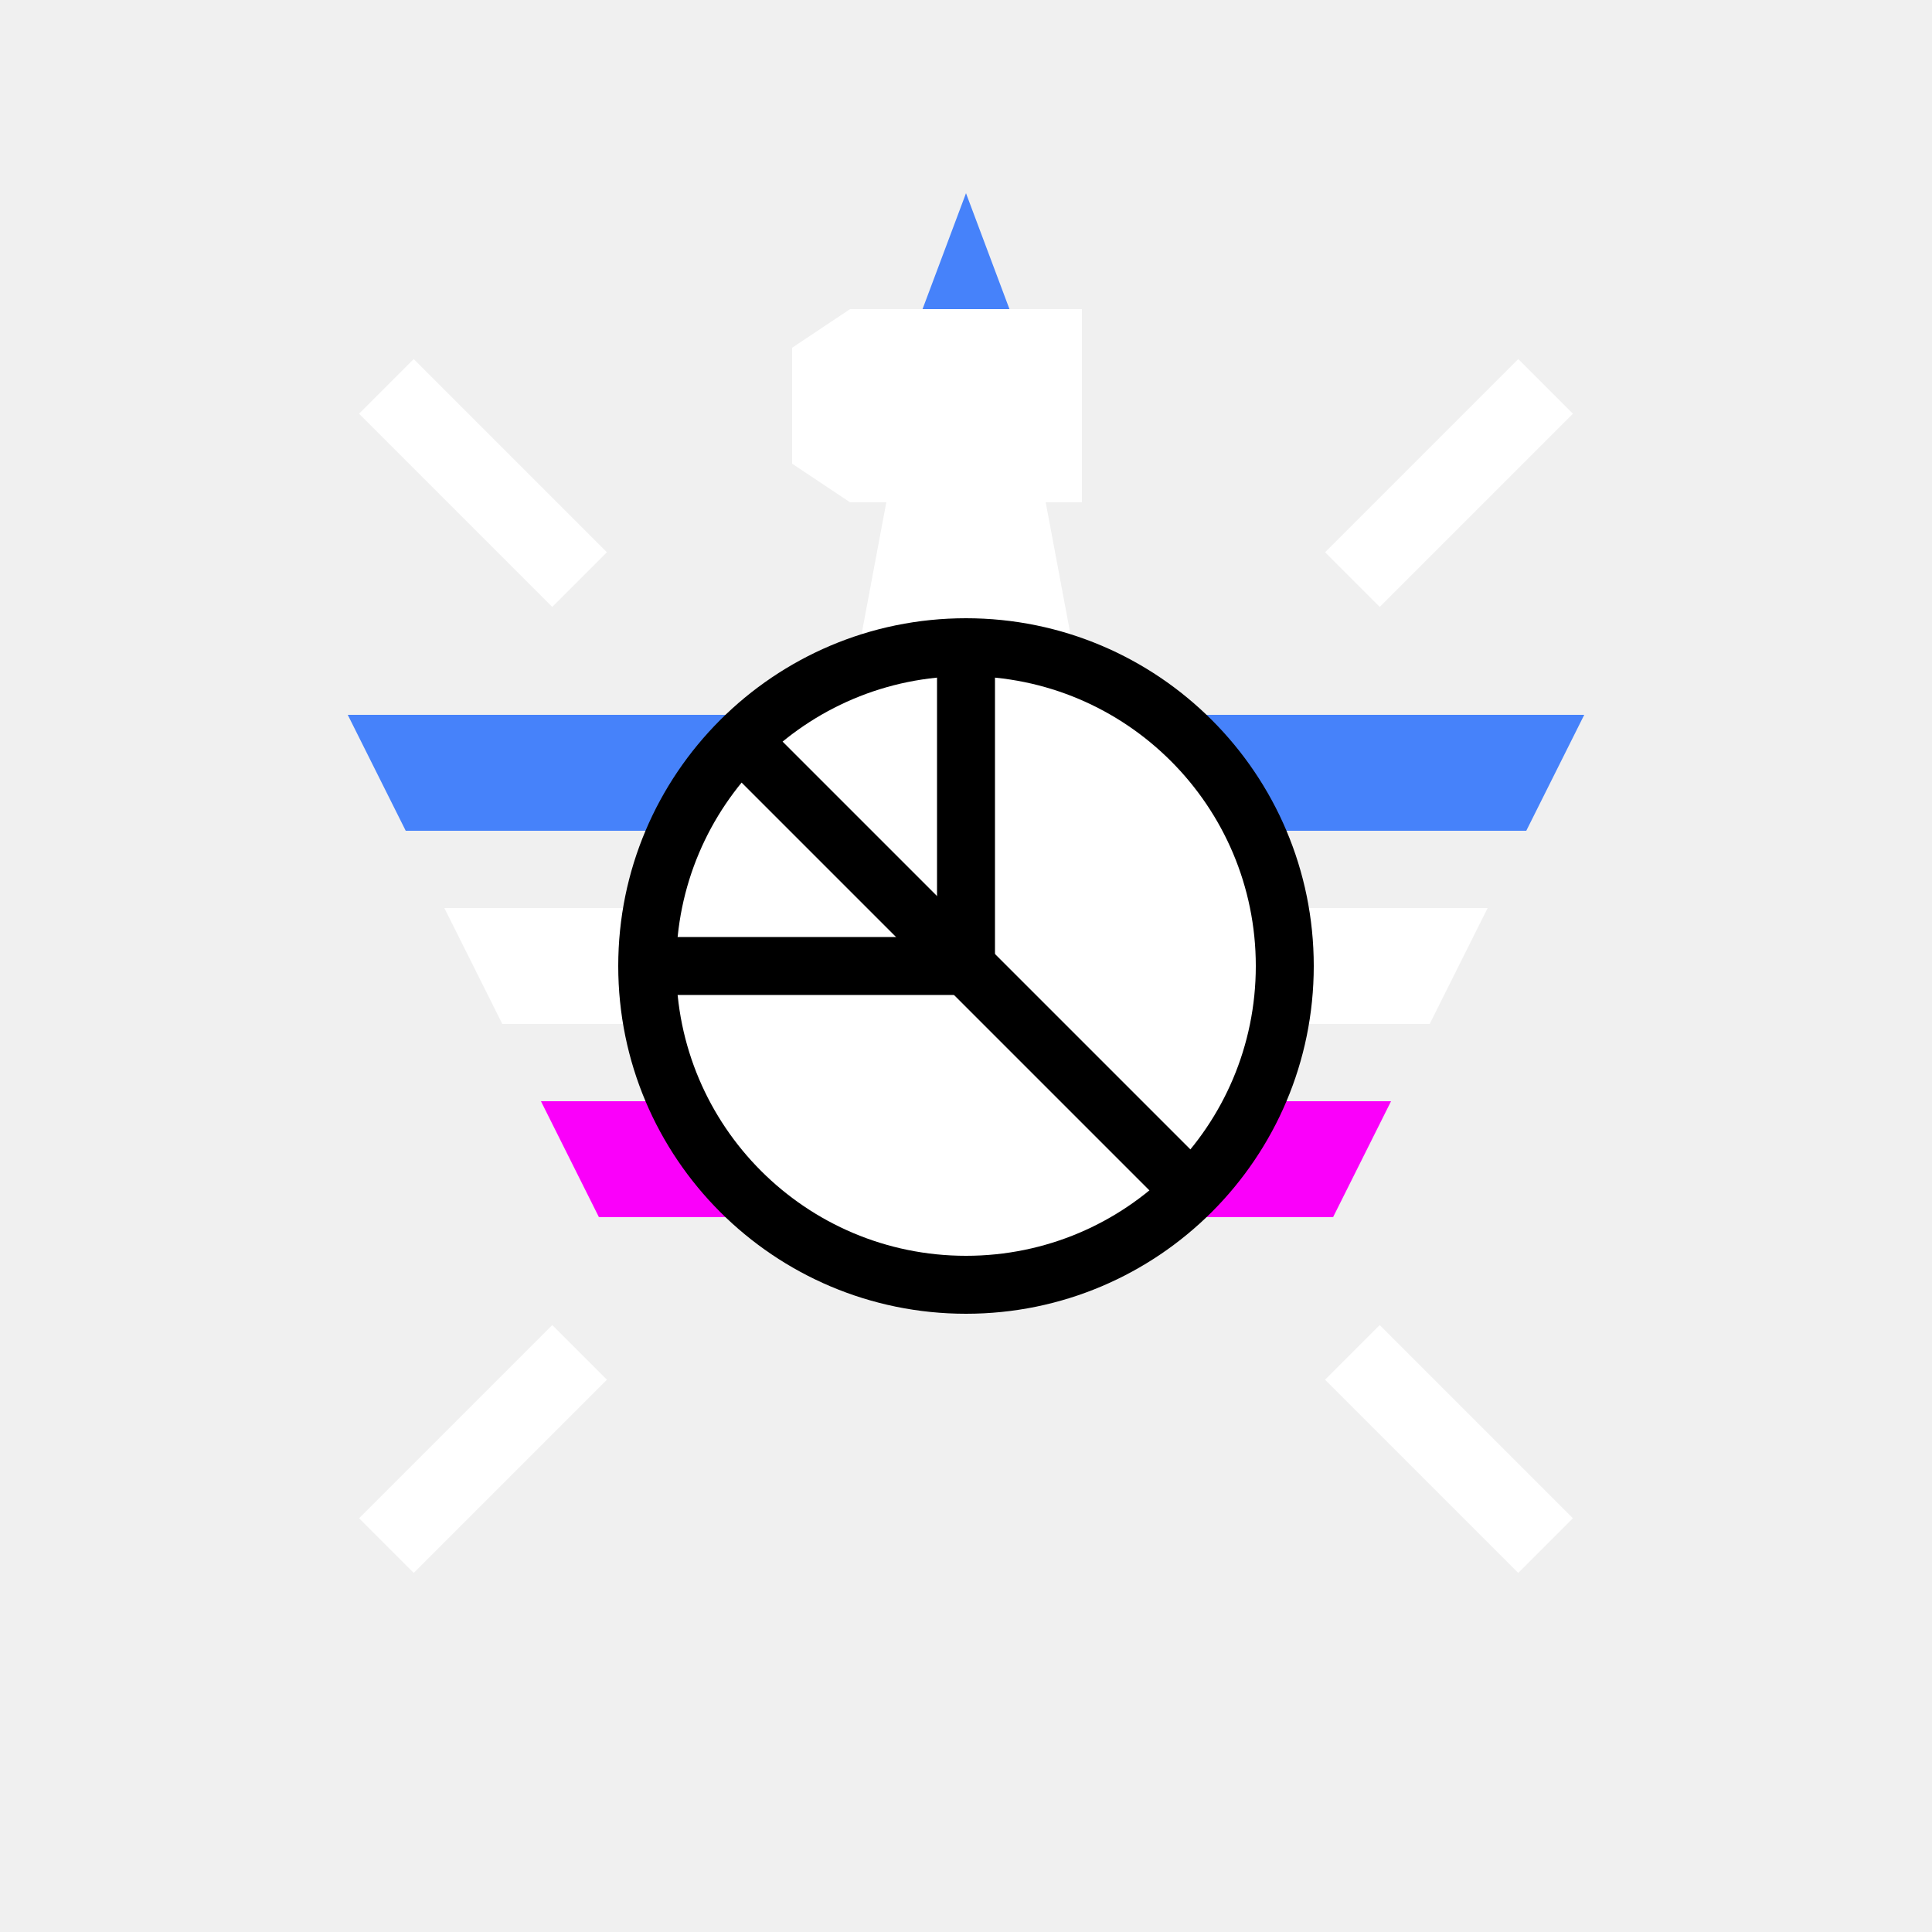
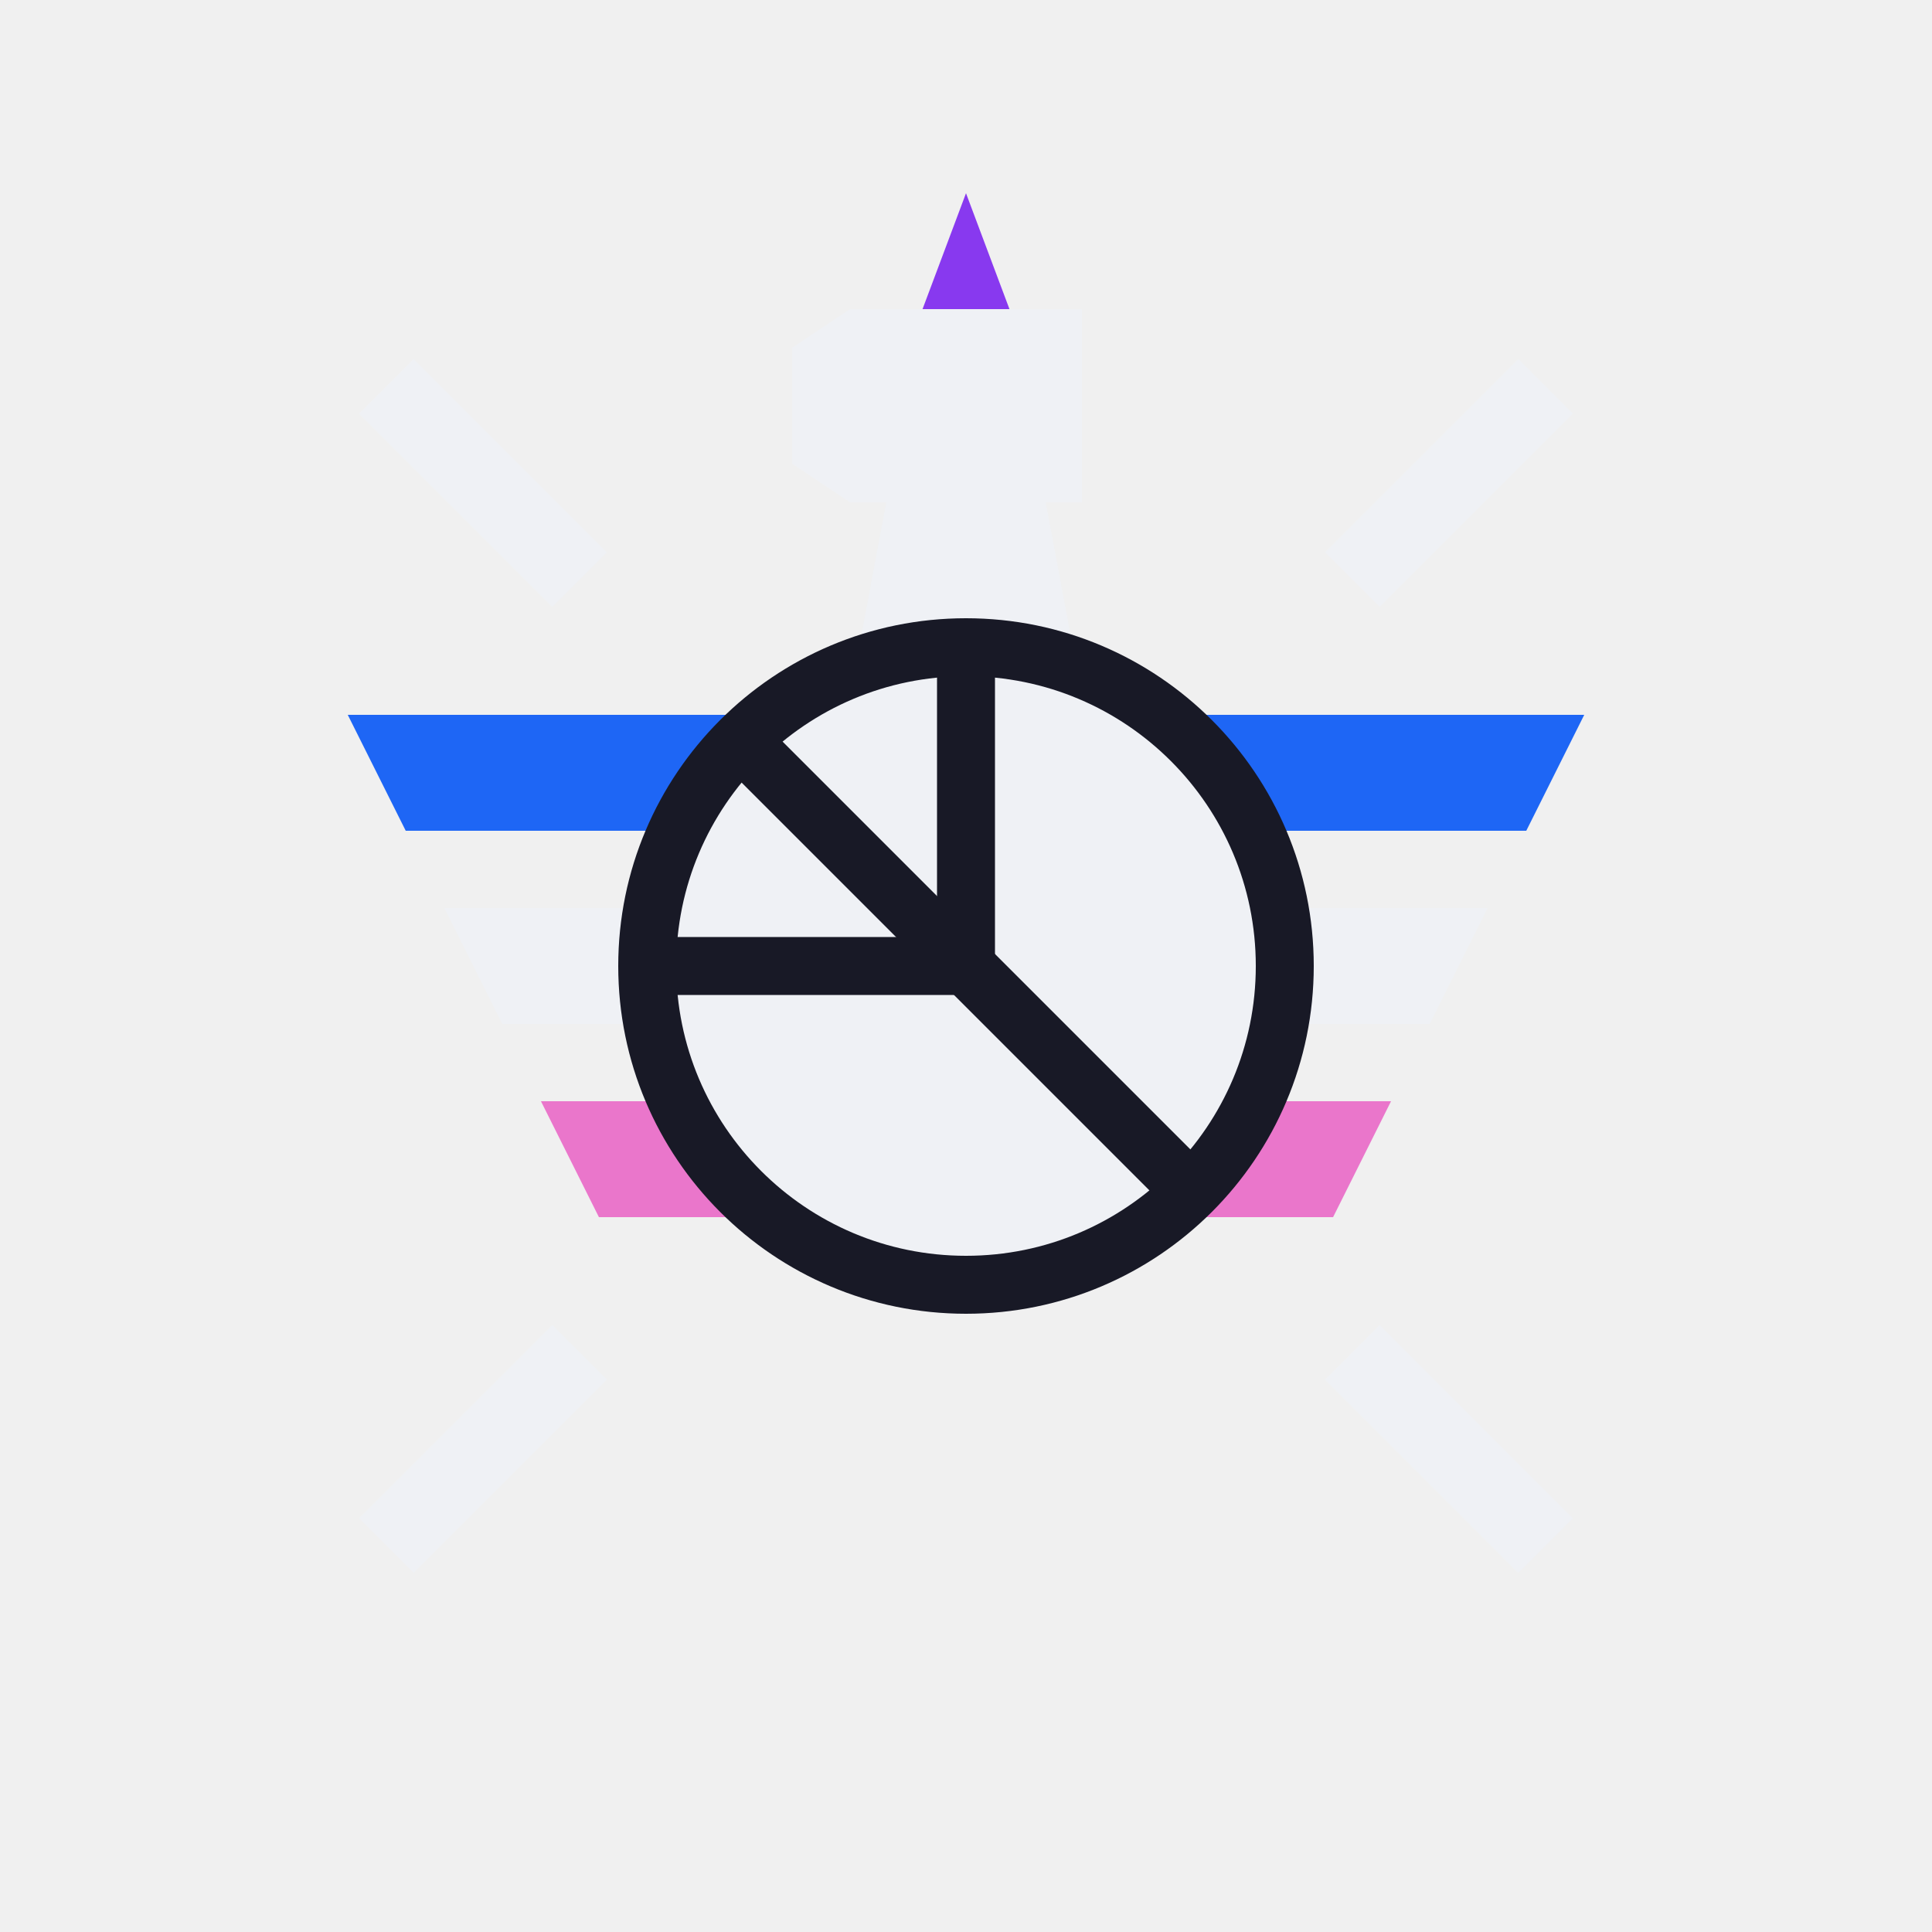
<svg xmlns="http://www.w3.org/2000/svg" version="1.1" viewBox="0 0 100 100">
  <rect fill="none" width="100" height="100" />
-   <linearGradient id="horn" x1="20" y1="20" x2="80" y2="20">
-     <stop offset="0" stop-color="#4682FA" />
-     <stop offset="1" stop-color="#FA00FA" />
-   </linearGradient>
-   <polygon fill="url(#horn)" points="50,10 47,18 53,18" />
-   <polygon fill="#FA00FA" points="69,63 31,63 28,57 72,57" />
-   <polygon fill="#4682FA" points="79,43 21,43 18,37 82,37" />
-   <polygon fill="white" points="74,53 26,53 23,47 77,47" />
-   <g fill-rule="evenodd" fill="white">
-     <polygon points="47,20 44,36 56,36 53,20" />
-     <polygon points="56,26 44,26 41,24 41,18 44,16 56,16" />
+   <polygon points="50 10 47 18 53 18" fill="#8839ef" />
+   <polygon fill="#1e66f5" points="79 43 21 43 18 37 82 37" />
+   <polygon fill="#eff1f5" points="74 53 26 53 23 47 77 47" />
+   <polygon fill="#ea76cb" points="69 63 31 63 28 57 72 57" />
+   <g fill-rule="evenodd" fill="#eff1f5">
+     <polygon points="47 20 44 36 56 36 53 20" />
+     <polygon points="56 26 44 26 41 24 41 18 44 16 56 16" />
  </g>
-   <circle cx="50" cy="50" r="18" />
-   <circle fill="white" cx="50" cy="50" r="15" />
-   <g fill="none" stroke="black" stroke-width="3">
-     <line x1="38" y1="38" x2="62" y2="62" />
-     <line x1="50" y1="50" x2="34" y2="50" />
-     <line x1="50" y1="50" x2="50" y2="34" />
+   <g fill="none" stroke="#181926" stroke-width="3">
+     <circle cx="50" cy="50" r="16.5" fill="#eff1f5" />
+     <line x1="38" x2="62" y1="38" y2="62" />
+     <line x1="50" x2="34" y1="50" y2="50" />
+     <line x1="50" x2="50" y1="50" y2="34" />
  </g>
-   <g fill="none" stroke="white" stroke-width="4">
-     <line x1="30" y1="30" x2="20" y2="20" />
-     <line x1="70" y1="30" x2="80" y2="20" />
-     <line x1="80" y1="80" x2="70" y2="70" />
-     <line x1="20" y1="80" x2="30" y2="70" />
+   <g fill="none" stroke="#eff1f5" stroke-width="4">
+     <line x1="30" x2="20" y1="30" y2="20" />
+     <line x1="70" x2="80" y1="30" y2="20" />
+     <line x1="80" x2="70" y1="80" y2="70" />
+     <line x1="20" x2="30" y1="80" y2="70" />
  </g>
</svg>
